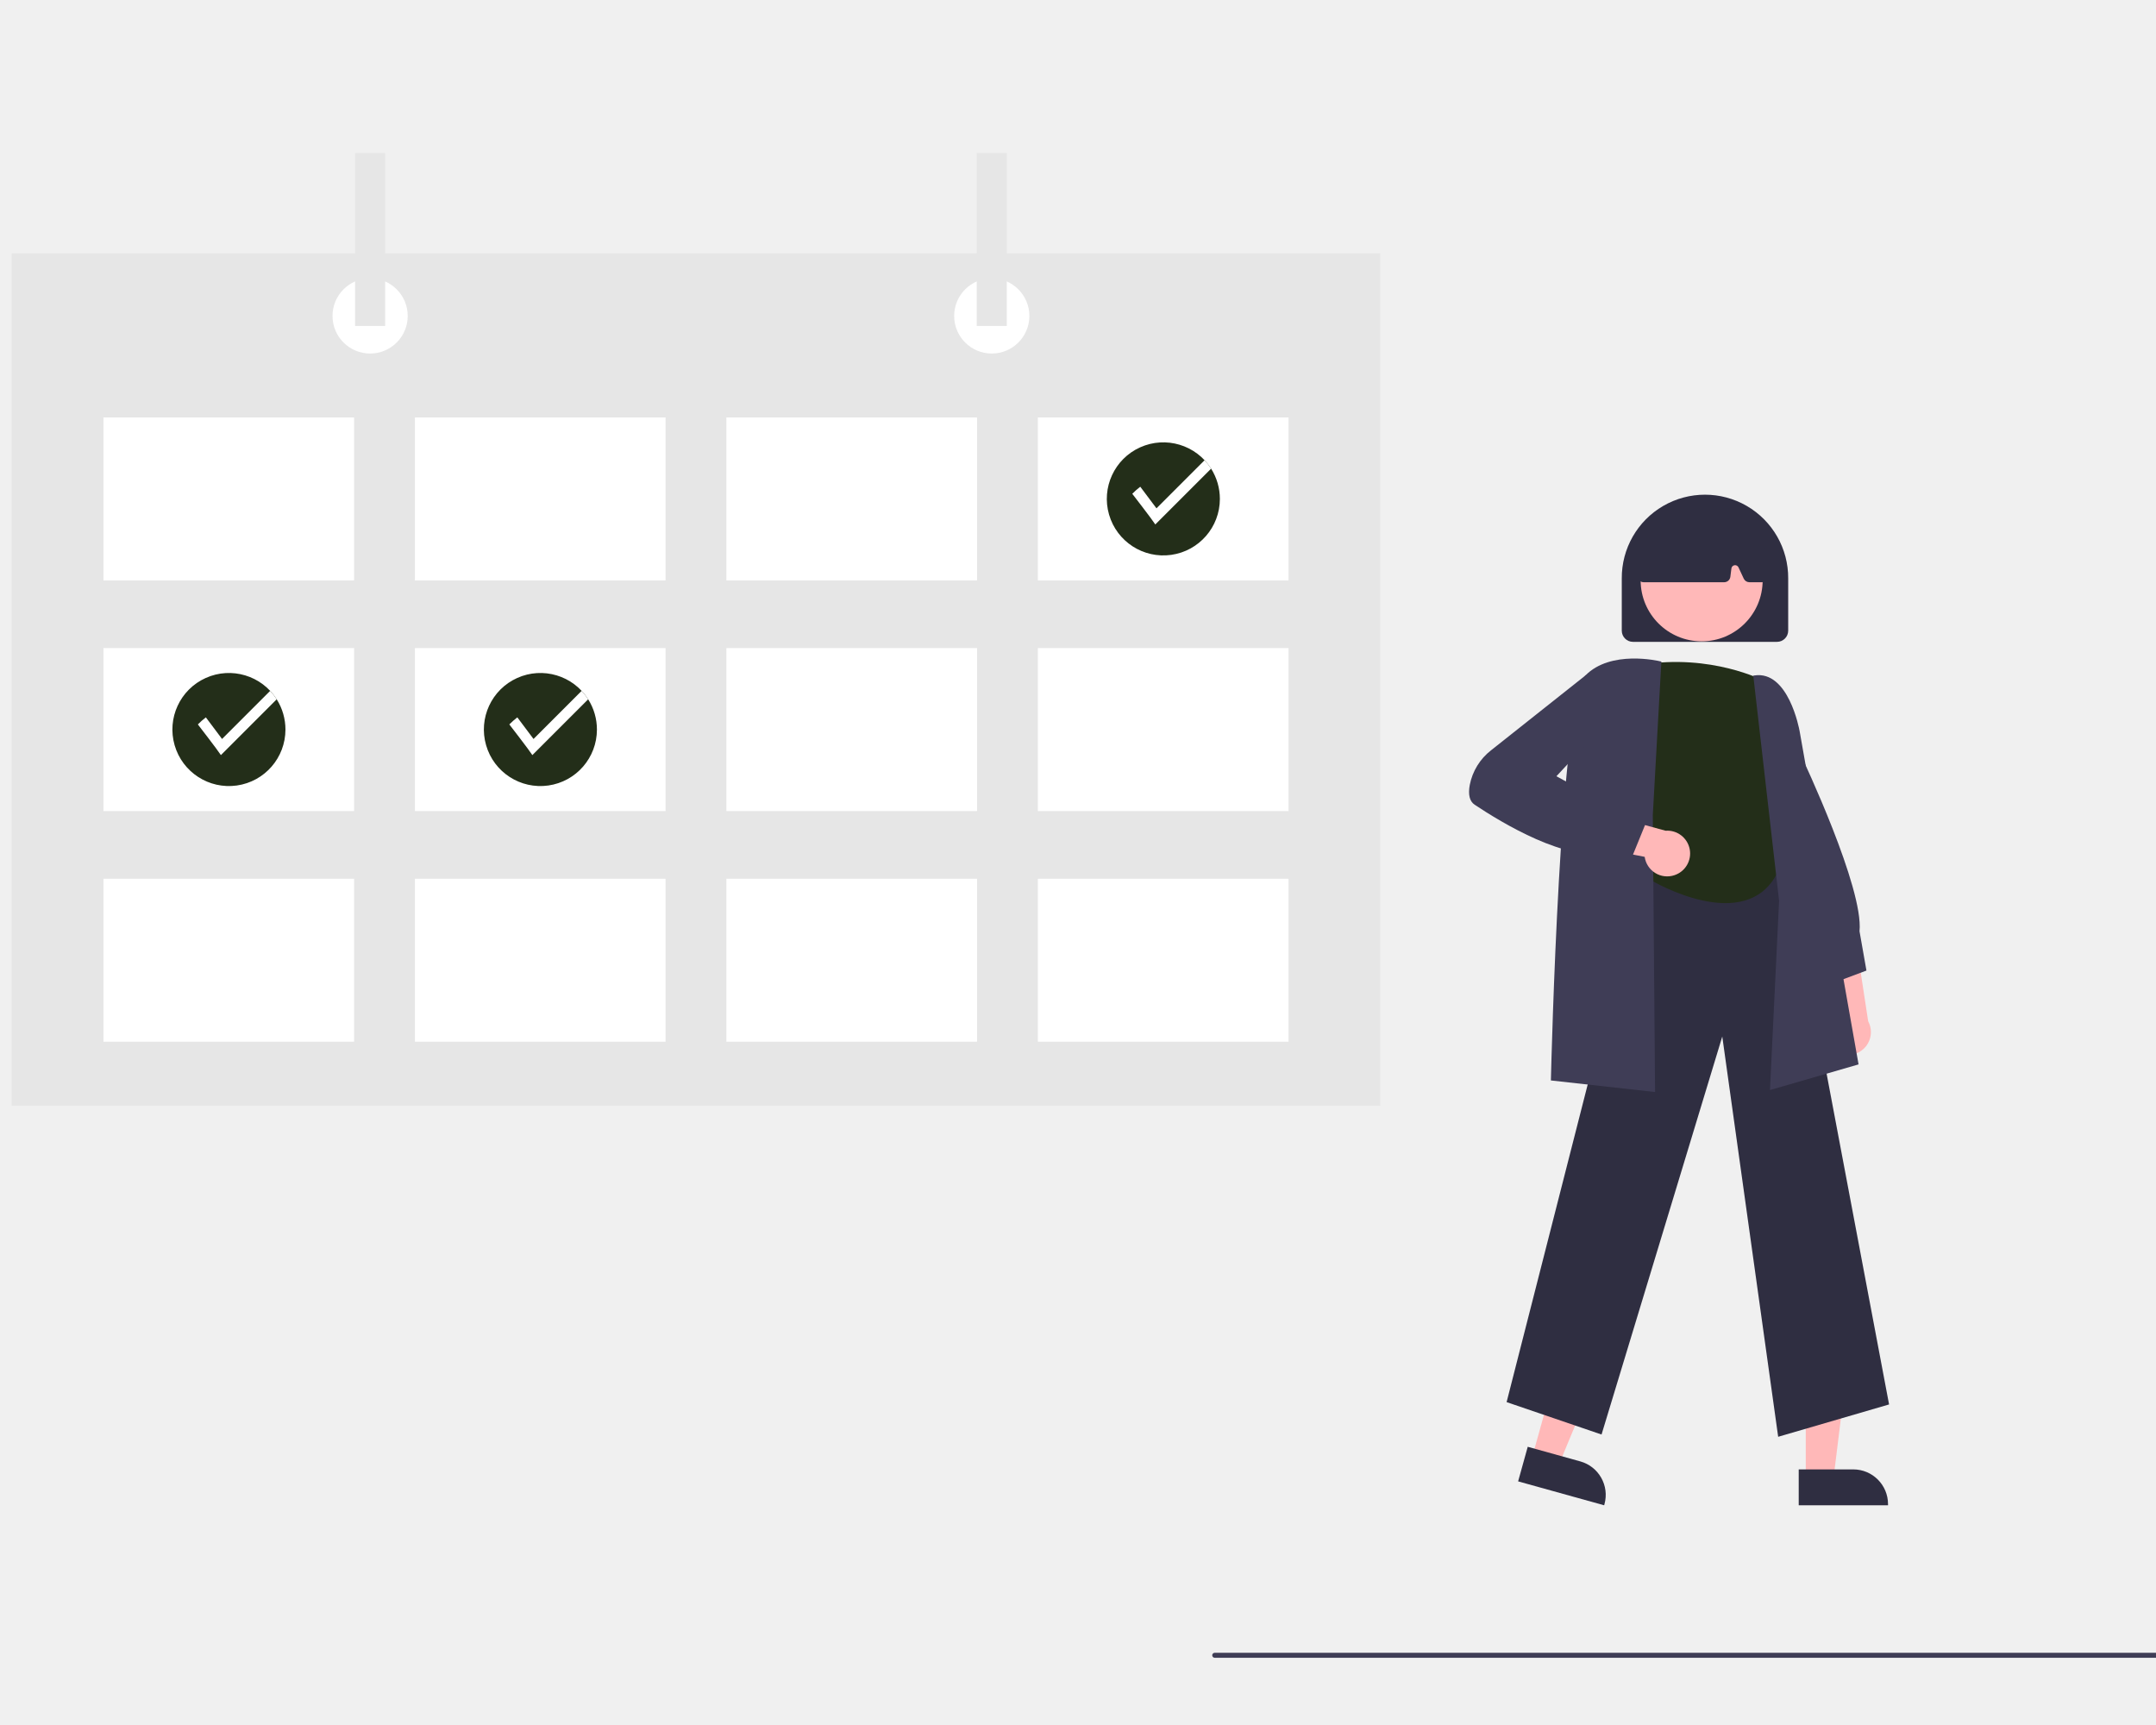
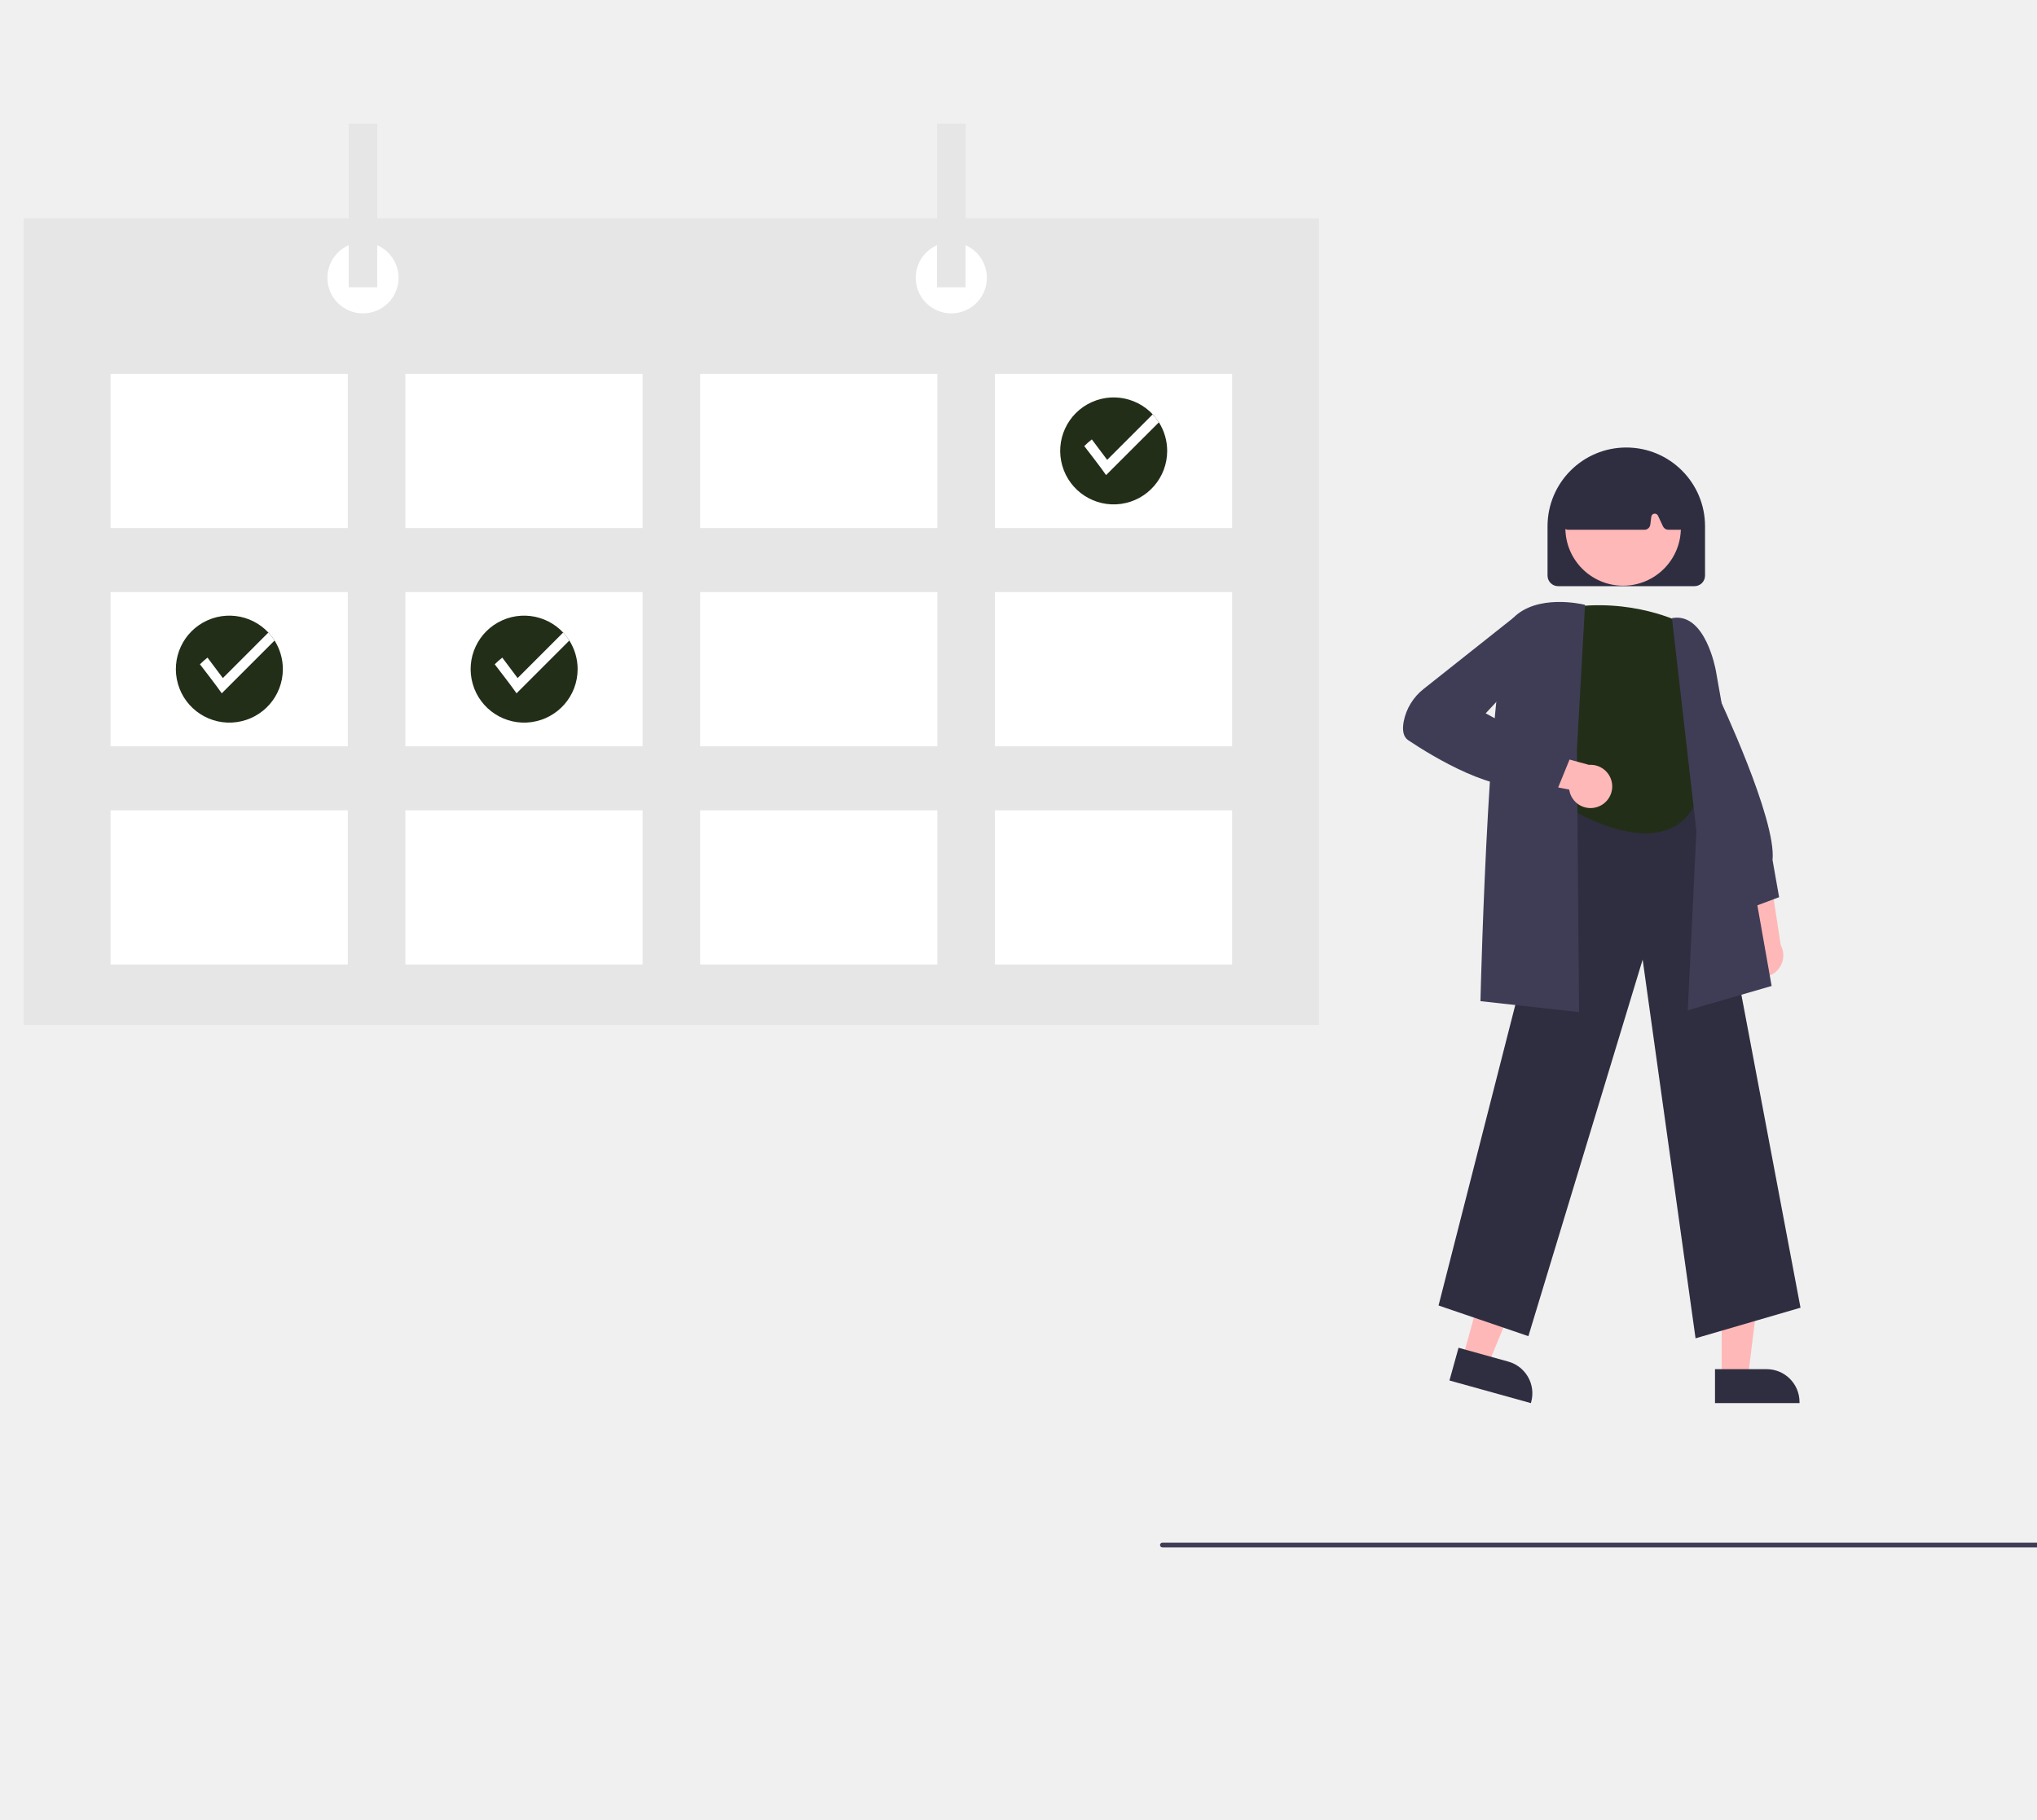
- <svg xmlns="http://www.w3.org/2000/svg" data-name="Layer 1" width="500" height="400" viewBox="0 0 500 400" version="1.1" id="svg80">
+ <svg xmlns="http://www.w3.org/2000/svg" data-name="Layer 1" width="750" height="670" viewBox="0 0 750 670" version="1.1" id="svg80">
  <defs id="defs84" />
-   <path d="m 424.635,242.858 a 5.268,5.268 0 0 1 1.112,-8.002 l -4.177,-18.25 9.112,3.409 2.57,16.808 a 5.297,5.297 0 0 1 -8.617,6.035 z" fill="#ffb8b8" id="path2" style="stroke-width:0.576" />
-   <path d="m 424.004,228.373 -8.011,-15.487 1.083,-38.997 0.515,1.085 c 0.6,1.263 14.655,31.018 13.652,40.979 l 1.606,9.103 z" fill="#3f3d56" id="path4" style="stroke-width:0.576" />
-   <polygon points="721.305,551.193 721.307,594.201 732.458,594.201 737.762,551.192 " fill="#ffb8b8" id="polygon6" transform="matrix(0.5760485,0,0,0.5760485,3.273319,0.5382615)" />
-   <path d="m 417.143,340.73 12.649,-5.2e-4 h 10e-4 a 8.061,8.061 0 0 1 8.061,8.061 v 0.262 l -20.711,10e-4 z" fill="#2f2e41" id="path8" style="stroke-width:0.576" />
-   <polygon points="622.655,544.29 611.134,585.727 621.877,588.714 638.511,548.699 " fill="#ffb8b8" id="polygon10" transform="matrix(0.5760485,0,0,0.5760485,3.273319,0.5382615)" />
-   <path d="m 354.299,335.486 12.187,3.389 5.7e-4,2.5e-4 a 8.061,8.061 0 0 1 5.606,9.926 l -0.07,0.252 -19.954,-5.548 z" fill="#2f2e41" id="path12" style="stroke-width:0.576" />
-   <path d="m 412.377,333.168 -12.963,-92.816 -27.999,92.292 -22.015,-7.517 31.553,-123.581 0.208,-0.015 33.054,-2.299 23.881,126.436 z" fill="#2f2e41" id="path14" style="stroke-width:0.576" />
-   <path d="m 408.949,157.808 c 0,0 -12.05,-6.287 -28.292,-3.667 0,0 -8.645,20.856 0,29.158 l 2.358,20.876 c 0,0 22.005,13.098 29.34,-2.096 l -1.048,-17.289 c 0,0 5.239,-8.292 1.048,-14.363 a 20.058,20.058 0 0 1 -3.405,-12.62 z" fill="#232e19" id="path16" style="stroke-width:0.576" />
-   <path d="m 410.475,252.765 2.115,-43.888 -5.986,-52.209 0.275,-0.042 c 7.852,-1.184 10.37,12.343 10.474,12.92 l 13.667,77.272 z" fill="#3f3d56" id="path18" style="stroke-width:0.576" />
-   <path d="m 383.829,253.222 -24.161,-2.684 0.006,-0.264 c 0.086,-3.577 2.165,-87.677 7.992,-93.633 5.862,-5.992 16.923,-3.399 17.391,-3.285 l 0.233,0.056 -1.988,35.586 z" fill="#3f3d56" id="path20" style="stroke-width:0.576" />
-   <path d="m 388.279,202.958 a 5.268,5.268 0 0 1 -6.859,-4.268 l -18.373,-3.6 6.818,-6.941 16.402,4.482 a 5.297,5.297 0 0 1 2.012,10.326 z" fill="#ffb8b8" id="path22" style="stroke-width:0.576" />
-   <path d="m 378.475,198.745 -5.987,-1.287 c -8.838,2.658 -24.264,-6.699 -30.499,-10.856 -1.173,-0.782 -1.554,-2.331 -1.131,-4.605 a 13.428,13.428 0 0 1 4.935,-8.016 l 21.959,-17.411 5.542,-0.927 1.646,9.329 -13.991,15.027 20.595,11.21 z" fill="#3f3d56" id="path24" style="stroke-width:0.576" />
-   <path d="m 376.107,146.243 v -12.097 a 19.298,19.298 0 1 1 38.595,0 v 12.097 a 2.595,2.595 0 0 1 -2.592,2.592 h -33.411 a 2.595,2.595 0 0 1 -2.592,-2.592 z" fill="#2f2e41" id="path26" style="stroke-width:0.576" />
-   <circle cx="394.629" cy="134.568" r="14.148" fill="#ffb8b8" id="circle28" style="stroke-width:0.576" />
-   <path d="m 380.092,134.513 a 1.44,1.44 0 0 1 -0.337,-1.148 l 1.676,-11.671 a 1.442,1.442 0 0 1 0.815,-1.105 c 8.555,-4.004 17.229,-4.009 25.784,-0.015 a 1.451,1.451 0 0 1 0.823,1.173 l 1.119,11.686 a 1.44,1.44 0 0 1 -1.434,1.577 h -2.837 a 1.446,1.446 0 0 1 -1.305,-0.831 l -1.225,-2.624 a 0.864,0.864 0 0 0 -1.64,0.258 l -0.242,1.935 a 1.442,1.442 0 0 1 -1.429,1.262 h -18.679 a 1.44,1.44 0 0 1 -1.088,-0.497 z" fill="#2f2e41" id="path30" style="stroke-width:0.576" />
-   <rect y="58.726" width="317.403" height="197.65" fill="#e6e6e6" id="rect32" x="2.704" style="stroke-width:0.576" />
-   <rect x="23.988" y="96.803" width="58.132" height="37.786" fill="#ffffff" id="rect34" style="stroke-width:0.576" />
-   <rect x="96.222" y="96.803" width="58.132" height="37.786" fill="#ffffff" id="rect36" style="stroke-width:0.576" />
-   <rect x="168.456" y="96.803" width="58.132" height="37.786" fill="#ffffff" id="rect38" style="stroke-width:0.576" />
-   <rect x="240.69" y="96.803" width="58.132" height="37.786" fill="#ffffff" id="rect40" style="stroke-width:0.576" />
-   <rect x="23.988" y="150.284" width="58.132" height="37.786" fill="#ffffff" id="rect42" style="stroke-width:0.576" />
-   <rect x="96.222" y="150.284" width="58.132" height="37.786" fill="#ffffff" id="rect44" style="stroke-width:0.576" />
-   <rect x="168.456" y="150.284" width="58.132" height="37.786" fill="#ffffff" id="rect46" style="stroke-width:0.576" />
-   <rect x="240.69" y="150.284" width="58.132" height="37.786" fill="#ffffff" id="rect48" style="stroke-width:0.576" />
-   <rect x="23.988" y="203.766" width="58.132" height="37.786" fill="#ffffff" id="rect50" style="stroke-width:0.576" />
-   <rect x="96.222" y="203.766" width="58.132" height="37.786" fill="#ffffff" id="rect52" style="stroke-width:0.576" />
-   <rect x="168.456" y="203.766" width="58.132" height="37.786" fill="#ffffff" id="rect54" style="stroke-width:0.576" />
-   <rect x="240.69" y="203.766" width="58.132" height="37.786" fill="#ffffff" id="rect56" style="stroke-width:0.576" />
-   <circle cx="85.833" cy="73.259" r="8.72" fill="#ffffff" id="circle58" style="stroke-width:0.576" />
-   <circle cx="230.001" cy="73.259" r="8.72" fill="#ffffff" id="circle60" style="stroke-width:0.576" />
-   <rect x="82.345" width="6.976" height="40.111" fill="#e6e6e6" id="rect62" y="35.473" style="stroke-width:0.576" />
-   <rect x="226.513" width="6.976" height="40.111" fill="#e6e6e6" id="rect64" y="35.473" style="stroke-width:0.576" />
-   <path d="m 282.902,115.696 a 13.109,13.109 0 1 1 -2.032,-7.022 13.109,13.109 0 0 1 2.032,7.022 z" fill="#232e19" id="path66" style="stroke-width:0.576" />
-   <path d="m 280.87,108.673 -12.94,12.938 c -0.813,-1.259 -5.344,-7.111 -5.344,-7.111 a 18.334,18.334 0 0 1 1.855,-1.637 l 3.757,5.01 11.157,-11.157 a 13.092,13.092 0 0 1 1.515,1.958 z" fill="#ffffff" id="path68" style="stroke-width:0.576" />
-   <path d="m 138.434,169.177 a 13.109,13.109 0 1 1 -2.032,-7.022 13.109,13.109 0 0 1 2.032,7.022 z" fill="#232e19" id="path70" style="stroke-width:0.576" />
-   <path d="M 136.402,162.155 123.462,175.093 c -0.813,-1.259 -5.344,-7.111 -5.344,-7.111 a 18.334,18.334 0 0 1 1.855,-1.637 l 3.757,5.01 11.157,-11.157 a 13.091,13.091 0 0 1 1.515,1.958 z" fill="#ffffff" id="path72" style="stroke-width:0.576" />
-   <path d="m 66.2,169.177 a 13.109,13.109 0 1 1 -2.032,-7.022 13.109,13.109 0 0 1 2.032,7.022 z" fill="#232e19" id="path74" style="stroke-width:0.576" />
-   <path d="m 64.168,162.155 -12.94,12.938 c -0.813,-1.259 -5.344,-7.111 -5.344,-7.111 a 18.334,18.334 0 0 1 1.855,-1.637 l 3.757,5.01 11.157,-11.157 a 13.092,13.092 0 0 1 1.515,1.958 z" fill="#ffffff" id="path76" style="stroke-width:0.576" />
-   <path d="m 501.176,384.409 h -219.475 a 0.576,0.576 0 0 1 0,-1.152 h 219.475 a 0.576,0.576 0 0 1 0,1.152 z" fill="#3f3d56" id="path78" style="stroke-width:0.576" />
+   <path d="m 642.7,357.127 a 7.916,7.916 0 0 1 1.671,-12.023 l -6.276,-27.422 13.692,5.122 3.861,25.255 a 7.959,7.959 0 0 1 -12.947,9.068 z" fill="#ffb8b8" id="path2" style="stroke-width:0.866" />
+   <path d="m 641.753,335.363 -12.036,-23.27 1.628,-58.594 0.773,1.63 c 0.901,1.898 22.019,46.605 20.513,61.572 l 2.414,13.677 z" fill="#3f3d56" id="path4" style="stroke-width:0.866" />
+   <polygon points="732.458,594.201 737.762,551.192 721.305,551.193 721.307,594.201 " fill="#ffb8b8" id="polygon6" transform="matrix(0.8655282,0,0,0.8655282,9.593721,-6.964939)" />
+   <path d="m 631.444,504.182 19.006,-7.8e-4 h 0.002 a 12.112,12.112 0 0 1 12.112,12.112 v 0.394 l -31.119,0.002 z" fill="#2f2e41" id="path8" style="stroke-width:0.866" />
+   <polygon points="621.877,588.714 638.511,548.699 622.655,544.29 611.134,585.727 " fill="#ffb8b8" id="polygon10" transform="matrix(0.8655282,0,0,0.8655282,9.593721,-6.964939)" />
+   <path d="m 537.02,496.303 18.312,5.092 8.6e-4,3.8e-4 a 12.112,12.112 0 0 1 8.424,14.914 l -0.105,0.379 -29.982,-8.336 z" fill="#2f2e41" id="path12" style="stroke-width:0.866" />
+   <path d="m 624.283,492.821 -19.478,-139.459 -42.069,138.67 -33.078,-11.295 47.409,-185.684 0.312,-0.022 49.665,-3.454 35.882,189.973 z" fill="#2f2e41" id="path14" style="stroke-width:0.866" />
+   <path d="m 619.132,229.337 c 0,0 -18.106,-9.447 -42.509,-5.51 0,0 -12.989,31.336 0,43.811 l 3.542,31.367 c 0,0 33.063,19.68 44.084,-3.149 l -1.574,-25.978 c 0,0 7.872,-12.459 1.574,-21.58 a 30.138,30.138 0 0 1 -5.117,-18.961 z" fill="#232e19" id="path16" style="stroke-width:0.866" />
+   <path d="m 621.426,372.012 3.178,-65.943 -8.994,-78.446 0.413,-0.062 c 11.798,-1.779 15.582,18.546 15.737,19.412 l 20.535,116.104 z" fill="#3f3d56" id="path18" style="stroke-width:0.866" />
+   <path d="m 581.389,372.7 -36.303,-4.033 0.009,-0.397 c 0.129,-5.374 3.253,-131.737 12.009,-140.686 8.807,-9.003 25.427,-5.107 26.13,-4.936 l 0.35,0.085 -2.987,53.469 z" fill="#3f3d56" id="path20" style="stroke-width:0.866" />
+   <path d="m 588.075,297.176 a 7.916,7.916 0 0 1 -10.306,-6.413 l -27.606,-5.409 10.244,-10.429 24.645,6.735 a 7.959,7.959 0 0 1 3.024,15.515 z" fill="#ffb8b8" id="path22" style="stroke-width:0.866" />
+   <path d="m 573.344,290.845 -8.995,-1.934 c -13.279,3.994 -36.458,-10.066 -45.826,-16.311 -1.763,-1.175 -2.335,-3.503 -1.699,-6.919 a 20.175,20.175 0 0 1 7.415,-12.044 l 32.994,-26.161 8.328,-1.393 2.474,14.017 -21.021,22.578 30.945,16.843 z" fill="#3f3d56" id="path24" style="stroke-width:0.866" />
+   <path d="m 569.786,211.96 v -18.176 a 28.995,28.995 0 1 1 57.99,0 v 18.176 a 3.899,3.899 0 0 1 -3.895,3.895 h -50.201 a 3.899,3.899 0 0 1 -3.895,-3.895 z" fill="#2f2e41" id="path26" style="stroke-width:0.866" />
+   <circle cx="597.616" cy="194.418" r="21.258" fill="#ffb8b8" id="circle28" style="stroke-width:0.866" />
+   <path d="m 575.774,194.336 a 2.164,2.164 0 0 1 -0.507,-1.725 l 2.518,-17.535 a 2.167,2.167 0 0 1 1.224,-1.661 c 12.853,-6.016 25.888,-6.023 38.741,-0.023 a 2.18,2.18 0 0 1 1.237,1.762 l 1.681,17.558 a 2.163,2.163 0 0 1 -2.154,2.37 h -4.263 a 2.172,2.172 0 0 1 -1.961,-1.248 l -1.84,-3.942 a 1.298,1.298 0 0 0 -2.465,0.388 l -0.363,2.907 a 2.167,2.167 0 0 1 -2.147,1.896 h -28.066 a 2.164,2.164 0 0 1 -1.635,-0.746 z" fill="#2f2e41" id="path30" style="stroke-width:0.866" />
+   <rect y="80.464" width="476.906" height="296.974" fill="#e6e6e6" id="rect32" x="8.738" style="stroke-width:0.866" />
+   <rect x="40.718" y="137.675" width="87.345" height="56.775" fill="#ffffff" id="rect34" style="stroke-width:0.866" />
+   <rect x="149.251" y="137.675" width="87.345" height="56.775" fill="#ffffff" id="rect36" style="stroke-width:0.866" />
+   <rect x="257.785" y="137.675" width="87.345" height="56.775" fill="#ffffff" id="rect38" style="stroke-width:0.866" />
+   <rect x="366.318" y="137.675" width="87.345" height="56.775" fill="#ffffff" id="rect40" style="stroke-width:0.866" />
+   <rect x="40.718" y="218.033" width="87.345" height="56.775" fill="#ffffff" id="rect42" style="stroke-width:0.866" />
+   <rect x="149.251" y="218.033" width="87.345" height="56.775" fill="#ffffff" id="rect44" style="stroke-width:0.866" />
+   <rect x="257.785" y="218.033" width="87.345" height="56.775" fill="#ffffff" id="rect46" style="stroke-width:0.866" />
+   <rect x="366.318" y="218.033" width="87.345" height="56.775" fill="#ffffff" id="rect48" style="stroke-width:0.866" />
+   <rect x="40.718" y="298.39" width="87.345" height="56.775" fill="#ffffff" id="rect50" style="stroke-width:0.866" />
+   <rect x="149.251" y="298.39" width="87.345" height="56.775" fill="#ffffff" id="rect52" style="stroke-width:0.866" />
+   <rect x="257.785" y="298.39" width="87.345" height="56.775" fill="#ffffff" id="rect54" style="stroke-width:0.866" />
+   <rect x="366.318" y="298.39" width="87.345" height="56.775" fill="#ffffff" id="rect56" style="stroke-width:0.866" />
+   <circle cx="133.642" cy="102.3" r="13.102" fill="#ffffff" id="circle58" style="stroke-width:0.866" />
+   <circle cx="350.258" cy="102.3" r="13.102" fill="#ffffff" id="circle60" style="stroke-width:0.866" />
+   <rect x="128.401" width="10.481" height="60.268" fill="#e6e6e6" id="rect62" y="45.525" style="stroke-width:0.866" />
+   <rect x="345.018" width="10.481" height="60.268" fill="#e6e6e6" id="rect64" y="45.525" style="stroke-width:0.866" />
+   <path d="m 429.743,166.062 a 19.696,19.696 0 1 1 -3.053,-10.551 19.696,19.696 0 0 1 3.053,10.551 z" fill="#232e19" id="path66" style="stroke-width:0.866" />
+   <path d="m 426.69,155.511 -19.443,19.44 c -1.222,-1.892 -8.03,-10.684 -8.03,-10.684 a 27.548,27.548 0 0 1 2.787,-2.46 l 5.645,7.527 16.764,-16.764 a 19.67,19.67 0 0 1 2.277,2.941 z" fill="#ffffff" id="path68" style="stroke-width:0.866" />
+   <path d="m 212.676,246.42 a 19.696,19.696 0 1 1 -3.053,-10.551 19.696,19.696 0 0 1 3.053,10.551 z" fill="#232e19" id="path70" style="stroke-width:0.866" />
+   <path d="m 209.624,235.869 -19.443,19.44 c -1.222,-1.892 -8.03,-10.684 -8.03,-10.684 a 27.548,27.548 0 0 1 2.787,-2.46 l 5.645,7.527 16.764,-16.764 a 19.67,19.67 0 0 1 2.277,2.941 z" fill="#ffffff" id="path72" style="stroke-width:0.866" />
+   <path d="m 104.143,246.42 a 19.697,19.697 0 1 1 -3.053,-10.551 19.697,19.697 0 0 1 3.053,10.551 z" fill="#232e19" id="path74" style="stroke-width:0.866" />
+   <path d="m 101.09,235.869 -19.443,19.44 c -1.222,-1.892 -8.03,-10.684 -8.03,-10.684 a 27.548,27.548 0 0 1 2.787,-2.46 l 5.645,7.527 16.764,-16.764 a 19.671,19.671 0 0 1 2.277,2.941 z" fill="#ffffff" id="path76" style="stroke-width:0.866" />
+   <path d="M 757.706,569.811 H 427.94 a 0.866,0.866 0 0 1 0,-1.731 h 329.766 a 0.866,0.866 0 0 1 0,1.731 z" fill="#3f3d56" id="path78" style="stroke-width:0.866" />
</svg>
